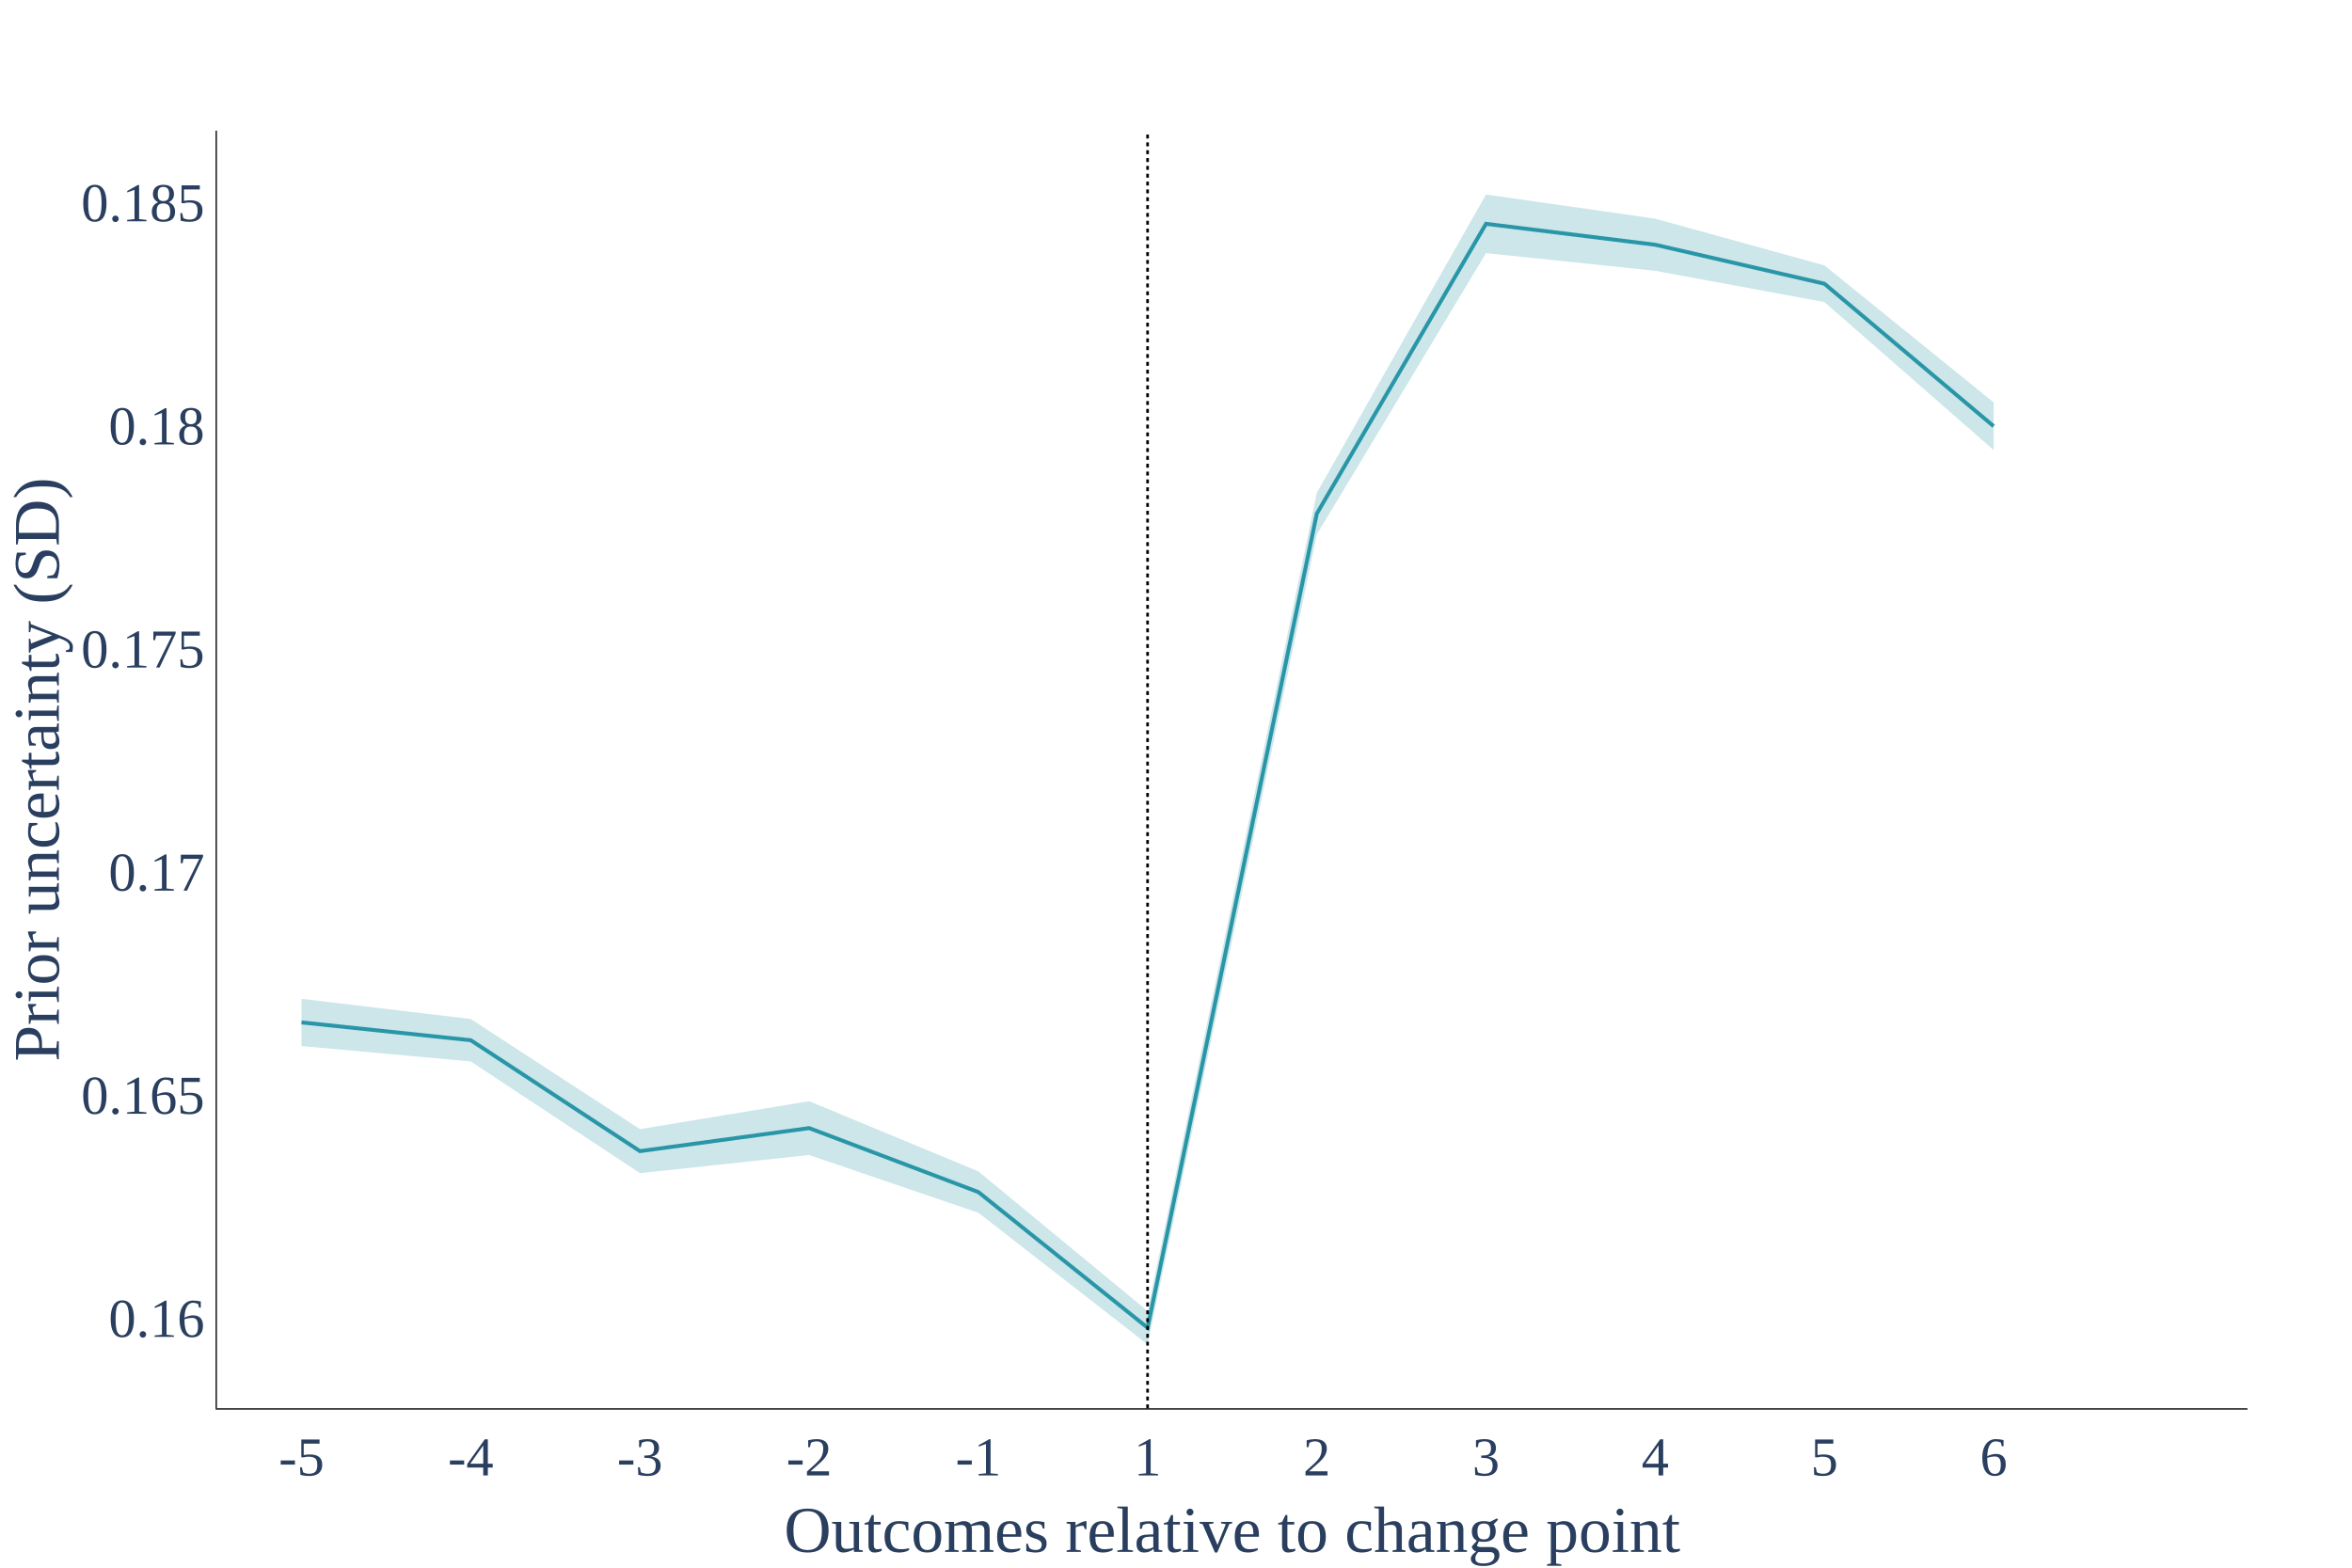
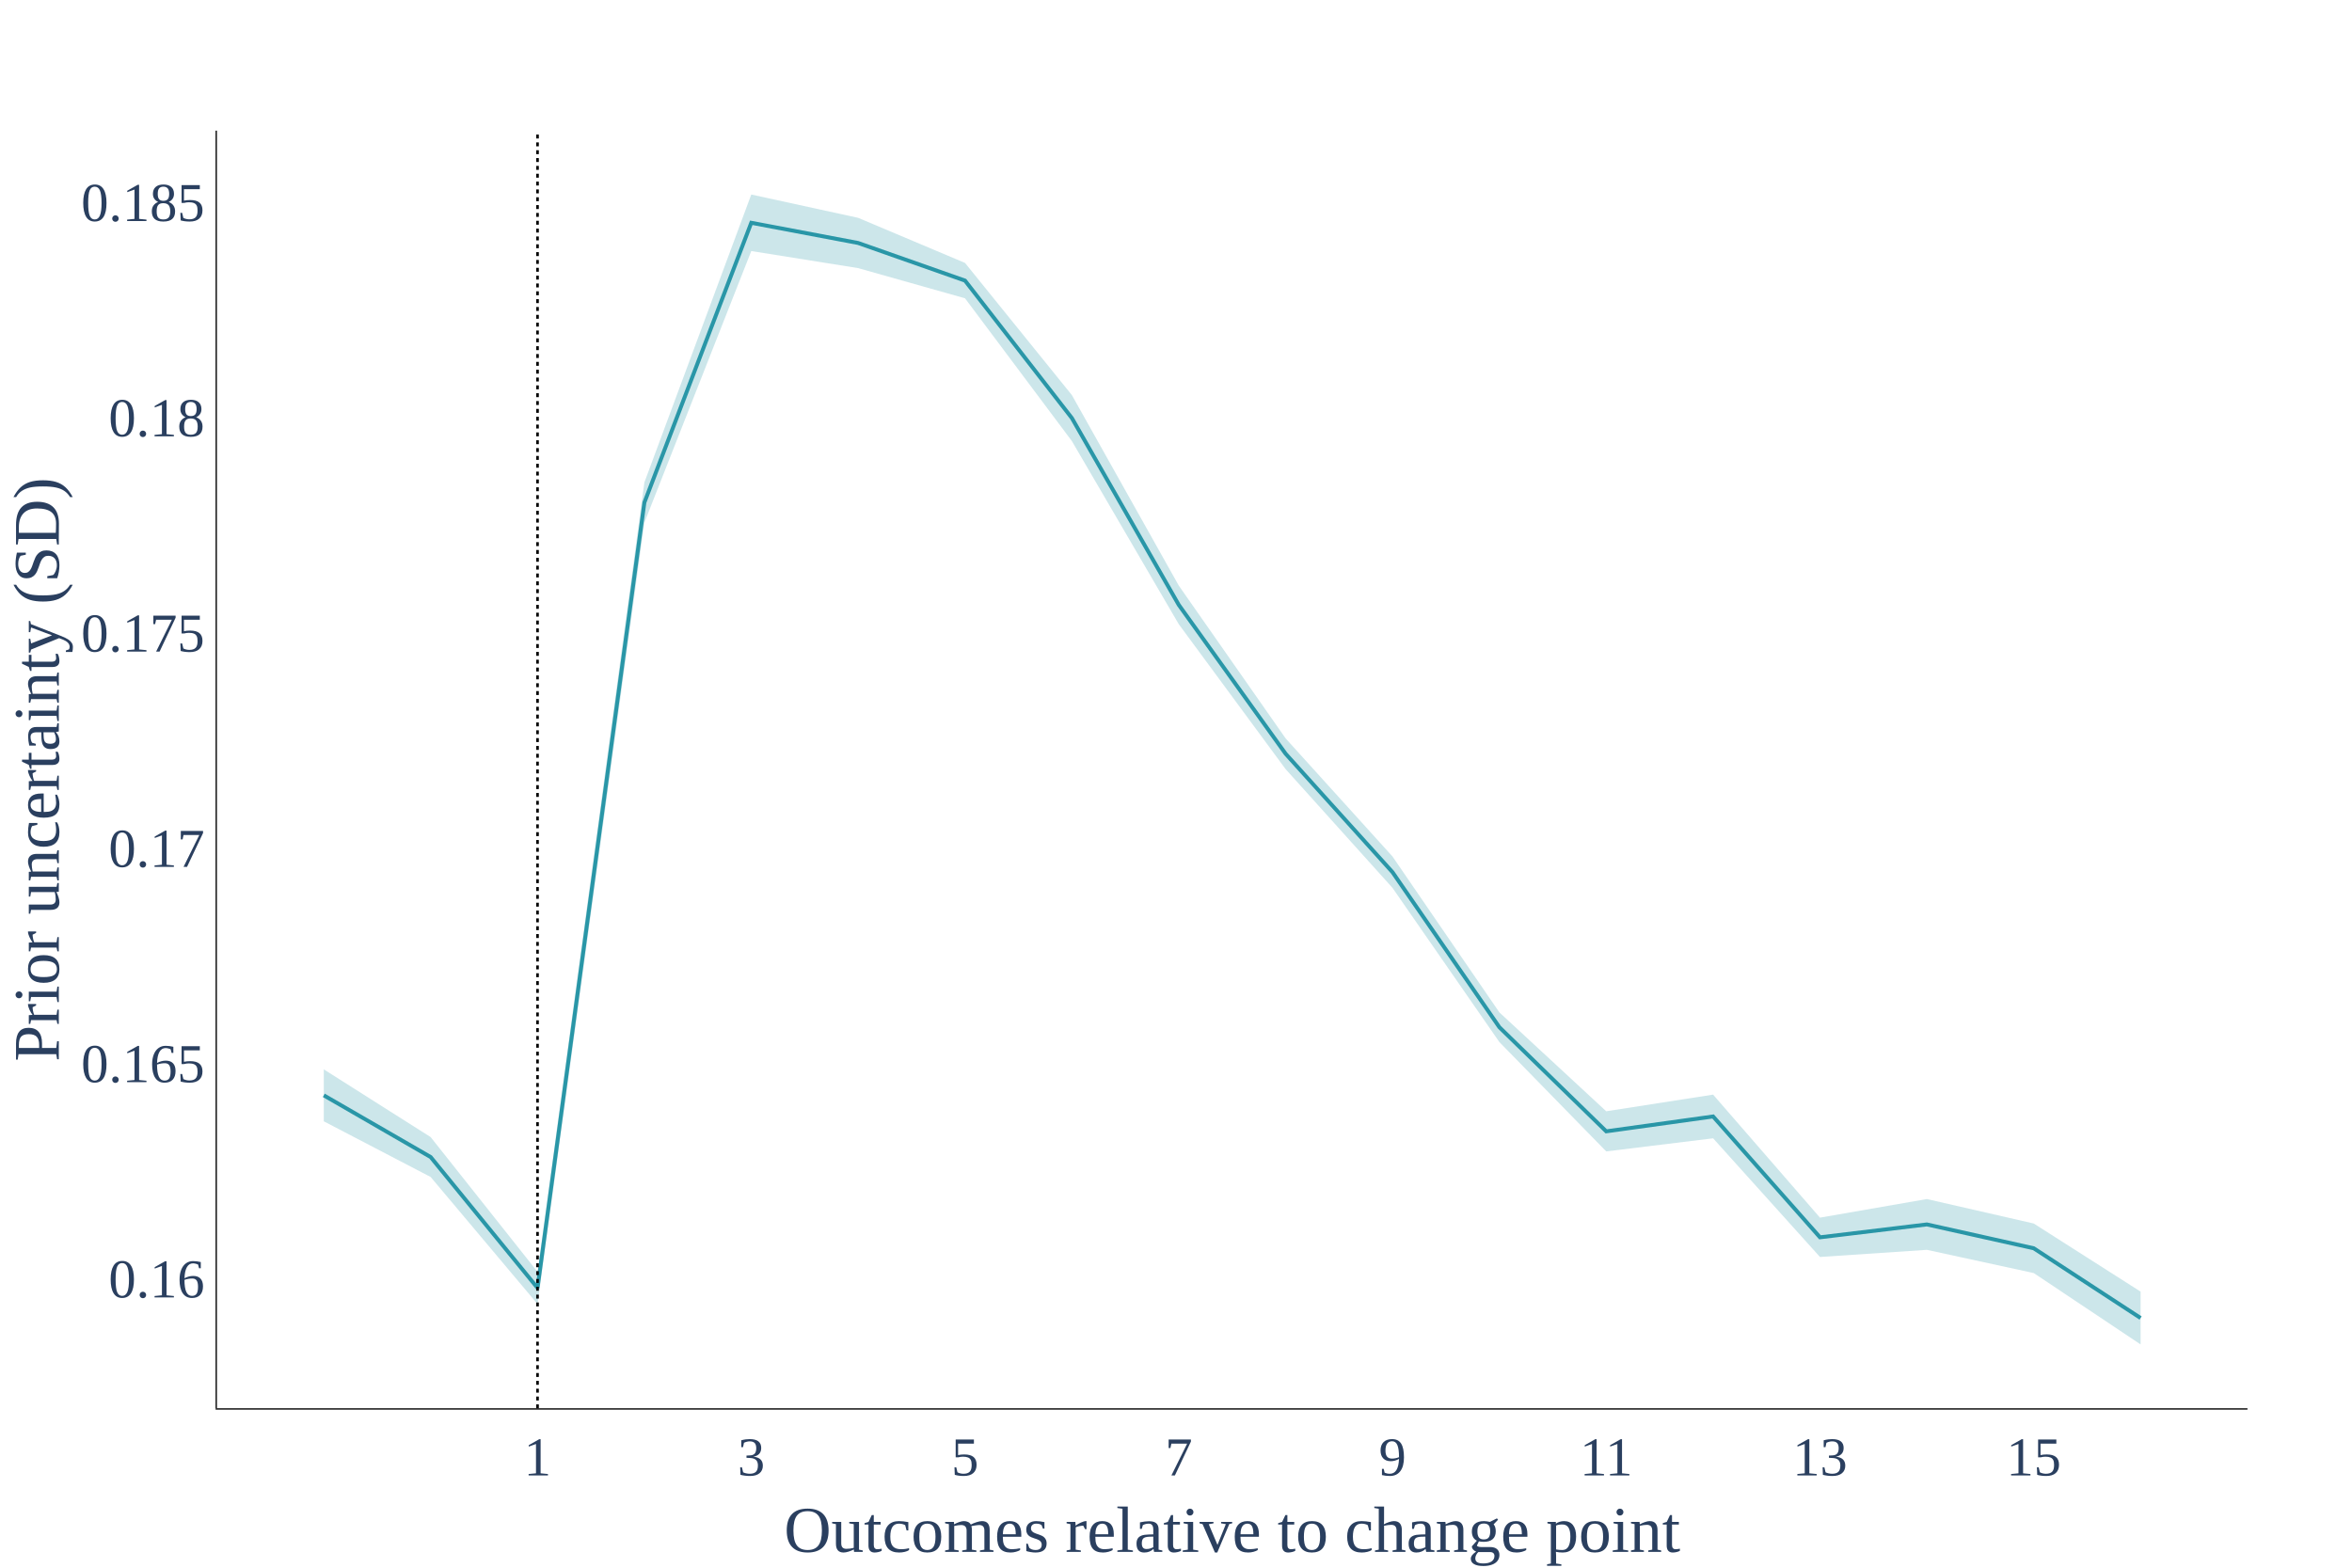
<svg xmlns="http://www.w3.org/2000/svg" class="main-svg" width="1800" height="1200" style="" viewBox="0 0 1800 1200">
  <rect x="0" y="0" width="1800" height="1200" style="fill: rgb(255, 255, 255); fill-opacity: 1;" />
-   <defs id="defs-049ade">
+   <defs id="defs-d19d36">
    <g class="clips">
-       <clipPath id="clip049adexyplot" class="plotclip">
+       <clipPath id="clipd19d36xyplot" class="plotclip">
        <rect width="1554" height="978" />
      </clipPath>
-       <clipPath class="axesclip" id="clip049adex">
+       <clipPath class="axesclip" id="clipd19d36x">
        <rect x="166" y="0" width="1554" height="1200" />
      </clipPath>
-       <clipPath class="axesclip" id="clip049adey">
+       <clipPath class="axesclip" id="clipd19d36y">
        <rect x="0" y="100" width="1800" height="978" />
      </clipPath>
-       <clipPath class="axesclip" id="clip049adexy">
+       <clipPath class="axesclip" id="clipd19d36xy">
        <rect x="166" y="100" width="1554" height="978" />
      </clipPath>
    </g>
    <g class="gradients" />
    <g class="patterns" />
  </defs>
  <g class="bglayer">
    <rect class="bg" x="166" y="100" width="1554" height="978" style="fill: rgb(255, 255, 255); fill-opacity: 1; stroke-width: 0;" />
  </g>
  <g class="layer-below">
    <g class="imagelayer" />
    <g class="shapelayer" />
  </g>
  <g class="cartesianlayer">
    <g class="subplot xy">
      <g class="layer-subplot">
        <g class="shapelayer" />
        <g class="imagelayer" />
      </g>
      <g class="minor-gridlayer">
        <g class="x" />
        <g class="y" />
      </g>
      <g class="gridlayer">
        <g class="x">
-           <path class="xgrid crisp" transform="translate(230.75,0)" d="M0,100v978" style="stroke: rgb(255, 255, 255); stroke-opacity: 1; stroke-width: 1px;" />
-           <path class="xgrid crisp" transform="translate(360.25,0)" d="M0,100v978" style="stroke: rgb(255, 255, 255); stroke-opacity: 1; stroke-width: 1px;" />
-           <path class="xgrid crisp" transform="translate(489.75,0)" d="M0,100v978" style="stroke: rgb(255, 255, 255); stroke-opacity: 1; stroke-width: 1px;" />
-           <path class="xgrid crisp" transform="translate(619.25,0)" d="M0,100v978" style="stroke: rgb(255, 255, 255); stroke-opacity: 1; stroke-width: 1px;" />
-           <path class="xgrid crisp" transform="translate(748.75,0)" d="M0,100v978" style="stroke: rgb(255, 255, 255); stroke-opacity: 1; stroke-width: 1px;" />
-           <path class="xgrid crisp" transform="translate(1007.75,0)" d="M0,100v978" style="stroke: rgb(255, 255, 255); stroke-opacity: 1; stroke-width: 1px;" />
-           <path class="xgrid crisp" transform="translate(1137.25,0)" d="M0,100v978" style="stroke: rgb(255, 255, 255); stroke-opacity: 1; stroke-width: 1px;" />
-           <path class="xgrid crisp" transform="translate(1266.75,0)" d="M0,100v978" style="stroke: rgb(255, 255, 255); stroke-opacity: 1; stroke-width: 1px;" />
-           <path class="xgrid crisp" transform="translate(1396.25,0)" d="M0,100v978" style="stroke: rgb(255, 255, 255); stroke-opacity: 1; stroke-width: 1px;" />
-           <path class="xgrid crisp" transform="translate(1525.75,0)" d="M0,100v978" style="stroke: rgb(255, 255, 255); stroke-opacity: 1; stroke-width: 1px;" />
+           <path class="xgrid crisp" transform="translate(574.95,0)" d="M0,100v978" style="stroke: rgb(255, 255, 255); stroke-opacity: 1; stroke-width: 1px;" />
+           <path class="xgrid crisp" transform="translate(738.53,0)" d="M0,100v978" style="stroke: rgb(255, 255, 255); stroke-opacity: 1; stroke-width: 1px;" />
+           <path class="xgrid crisp" transform="translate(902.11,0)" d="M0,100v978" style="stroke: rgb(255, 255, 255); stroke-opacity: 1; stroke-width: 1px;" />
+           <path class="xgrid crisp" transform="translate(1065.68,0)" d="M0,100v978" style="stroke: rgb(255, 255, 255); stroke-opacity: 1; stroke-width: 1px;" />
+           <path class="xgrid crisp" transform="translate(1229.26,0)" d="M0,100v978" style="stroke: rgb(255, 255, 255); stroke-opacity: 1; stroke-width: 1px;" />
+           <path class="xgrid crisp" transform="translate(1392.84,0)" d="M0,100v978" style="stroke: rgb(255, 255, 255); stroke-opacity: 1; stroke-width: 1px;" />
+           <path class="xgrid crisp" transform="translate(1556.42,0)" d="M0,100v978" style="stroke: rgb(255, 255, 255); stroke-opacity: 1; stroke-width: 1px;" />
        </g>
        <g class="y">
-           <path class="ygrid crisp" transform="translate(0,1008.62)" d="M166,0h1554" style="stroke: rgb(255, 255, 255); stroke-opacity: 1; stroke-width: 1px;" />
-           <path class="ygrid crisp" transform="translate(0,837.84)" d="M166,0h1554" style="stroke: rgb(255, 255, 255); stroke-opacity: 1; stroke-width: 1px;" />
-           <path class="ygrid crisp" transform="translate(0,667.05)" d="M166,0h1554" style="stroke: rgb(255, 255, 255); stroke-opacity: 1; stroke-width: 1px;" />
-           <path class="ygrid crisp" transform="translate(0,496.26)" d="M166,0h1554" style="stroke: rgb(255, 255, 255); stroke-opacity: 1; stroke-width: 1px;" />
-           <path class="ygrid crisp" transform="translate(0,325.47)" d="M166,0h1554" style="stroke: rgb(255, 255, 255); stroke-opacity: 1; stroke-width: 1px;" />
-           <path class="ygrid crisp" transform="translate(0,154.68)" d="M166,0h1554" style="stroke: rgb(255, 255, 255); stroke-opacity: 1; stroke-width: 1px;" />
+           <path class="ygrid crisp" transform="translate(0,978.44)" d="M166,0h1554" style="stroke: rgb(255, 255, 255); stroke-opacity: 1; stroke-width: 1px;" />
+           <path class="ygrid crisp" transform="translate(0,813.65)" d="M166,0h1554" style="stroke: rgb(255, 255, 255); stroke-opacity: 1; stroke-width: 1px;" />
+           <path class="ygrid crisp" transform="translate(0,648.85)" d="M166,0h1554" style="stroke: rgb(255, 255, 255); stroke-opacity: 1; stroke-width: 1px;" />
+           <path class="ygrid crisp" transform="translate(0,484.06)" d="M166,0h1554" style="stroke: rgb(255, 255, 255); stroke-opacity: 1; stroke-width: 1px;" />
+           <path class="ygrid crisp" transform="translate(0,319.27)" d="M166,0h1554" style="stroke: rgb(255, 255, 255); stroke-opacity: 1; stroke-width: 1px;" />
+           <path class="ygrid crisp" transform="translate(0,154.48)" d="M166,0h1554" style="stroke: rgb(255, 255, 255); stroke-opacity: 1; stroke-width: 1px;" />
        </g>
      </g>
      <g class="zerolinelayer">
-         <path class="xzl zl crisp" transform="translate(878.25,0)" d="M0,100v978" style="stroke: rgb(255, 255, 255); stroke-opacity: 1; stroke-width: 2px;" />
+         <path class="xzl zl crisp" transform="translate(411.37,0)" d="M0,100v978" style="stroke: rgb(255, 255, 255); stroke-opacity: 1; stroke-width: 2px;" />
      </g>
      <g class="layer-between">
        <g class="shapelayer" />
        <g class="imagelayer" />
      </g>
      <path class="xlines-below" />
      <path class="ylines-below" />
      <g class="overlines-below" />
      <g class="xaxislayer-below" />
      <g class="yaxislayer-below" />
      <g class="overaxes-below" />
      <g class="overplot">
-         <g class="xy" transform="translate(166,100)" clip-path="url(#clip049adexyplot)">
+         <g class="xy" transform="translate(166,100)" clip-path="url(#clipd19d36xyplot)">
          <g class="scatterlayer mlayer">
-             <g class="trace scatter trace32cfa4" style="stroke-miterlimit: 2; opacity: 1;">
+             <g class="trace scatter trace65593b" style="stroke-miterlimit: 2; opacity: 1;">
              <g class="fills">
                <g>
-                   <path class="js-fill" d="M64.75,700.69L194.25,712.48L323.75,797.99L453.25,784.12L582.75,828.3L712.25,929.1L841.75,309.17L971.25,93.73L1100.75,107.28L1230.25,131.22L1359.75,244.5L1359.75,208.01L1230.25,103.15L1100.75,67.39L971.25,48.9L841.75,277.25L712.25,903.53L582.75,796.65L453.25,742.92L323.75,764.3L194.25,680.01L64.75,664.56Z" style="fill: rgb(0, 130, 150); fill-opacity: 0.2; stroke-width: 0;" />
+                   <path class="js-fill" d="M81.79,758.31L163.58,800.94L245.37,898.19L327.16,300.03L408.95,92.16L490.74,105.23L572.53,128.33L654.32,237.63L736.11,377.77L817.89,488.75L899.68,579.62L981.47,697.64L1063.26,781.35L1145.05,771.33L1226.84,862.17L1308.63,856.69L1390.42,874.47L1472.21,929.1L1472.21,888.68L1390.42,836.54L1308.63,817.82L1226.84,832.06L1145.05,737.89L1063.26,750.63L981.47,674.93L899.68,555.59L817.89,465.2L736.11,348.22L654.32,202.43L572.53,101.25L490.74,66.74L408.95,48.9L327.16,269.24L245.37,873.52L163.58,770.39L81.79,718.55Z" style="fill: rgb(0, 130, 150); fill-opacity: 0.2; stroke-width: 0;" />
                </g>
              </g>
              <g class="errorbars" />
              <g class="lines">
-                 <path class="js-line" d="M64.75,700.69L194.25,712.48L323.75,797.99L453.25,784.12L582.75,828.3L712.25,929.1L841.75,309.17L971.25,93.73L1100.75,107.28L1230.25,131.22L1359.75,244.5L1359.75,208.01L1230.25,103.15L1100.75,67.39L971.25,48.9L841.75,277.25L712.25,903.53L582.75,796.65L453.25,742.92L323.75,764.3L194.25,680.01L64.75,664.56" style="vector-effect: none; fill: none; stroke: rgb(255, 255, 255); stroke-opacity: 0; stroke-width: 2px; opacity: 1;" />
+                 <path class="js-line" d="M81.79,758.31L163.58,800.94L245.37,898.19L327.16,300.03L408.95,92.16L490.74,105.23L572.53,128.33L654.32,237.63L736.11,377.77L817.89,488.75L899.68,579.62L981.47,697.64L1063.26,781.35L1145.05,771.33L1226.84,862.17L1308.63,856.69L1390.42,874.47L1472.21,929.1L1472.21,888.68L1390.42,836.54L1308.63,817.82L1226.84,832.06L1145.05,737.89L1063.26,750.63L981.47,674.93L899.68,555.59L817.89,465.2L736.11,348.22L654.32,202.43L572.53,101.25L490.74,66.74L408.95,48.9L327.16,269.24L245.37,873.52L163.58,770.39L81.79,718.55" style="vector-effect: none; fill: none; stroke: rgb(255, 255, 255); stroke-opacity: 0; stroke-width: 2px; opacity: 1;" />
              </g>
              <g class="points" />
              <g class="text" />
            </g>
-             <g class="trace scatter trace7f3a1d" style="stroke-miterlimit: 2; opacity: 1;">
+             <g class="trace scatter tracef30eb1" style="stroke-miterlimit: 2; opacity: 1;">
              <g class="fills" />
              <g class="errorbars" />
              <g class="lines">
-                 <path class="js-line" d="M64.75,682.62L194.25,696.25L323.75,781.15L453.25,763.52L582.75,812.48L712.25,916.31L841.75,293.21L971.25,71.32L1100.75,87.34L1230.25,117.19L1359.75,226.25" style="vector-effect: none; fill: none; stroke: rgb(0, 130, 150); stroke-opacity: 0.8; stroke-width: 3px; opacity: 1;" />
+                 <path class="js-line" d="M81.79,738.43L163.58,785.67L245.37,885.86L327.16,284.64L408.95,70.53L490.74,85.99L572.53,114.79L654.32,220.03L736.11,363L817.89,476.97L899.68,567.6L981.47,686.29L1063.26,765.99L1145.05,754.61L1226.84,847.11L1308.63,837.25L1390.42,855.5L1472.21,908.89" style="vector-effect: none; fill: none; stroke: rgb(0, 130, 150); stroke-opacity: 0.8; stroke-width: 3px; opacity: 1;" />
              </g>
              <g class="points" />
              <g class="text" />
            </g>
          </g>
        </g>
      </g>
      <path class="xlines-above crisp" d="M165,1078.5H1720" style="fill: none; stroke-width: 1px; stroke: rgb(0, 0, 0); stroke-opacity: 1;" />
      <path class="ylines-above crisp" d="M165.5,100V1078" style="fill: none; stroke-width: 1px; stroke: rgb(0, 0, 0); stroke-opacity: 1;" />
      <g class="overlines-above" />
      <g class="xaxislayer-above">
        <g class="xtick">
-           <text text-anchor="middle" x="0" y="1129.4" transform="translate(230.75,0)" style="font-family: 'Times New Roman'; font-size: 42px; fill: rgb(42, 63, 95); fill-opacity: 1; white-space: pre; opacity: 1;">-5</text>
+           <text text-anchor="middle" x="0" y="1129.4" transform="translate(411.37,0)" style="font-family: 'Times New Roman'; font-size: 42px; fill: rgb(42, 63, 95); fill-opacity: 1; white-space: pre; opacity: 1;">1</text>
        </g>
        <g class="xtick">
-           <text text-anchor="middle" x="0" y="1129.4" style="font-family: 'Times New Roman'; font-size: 42px; fill: rgb(42, 63, 95); fill-opacity: 1; white-space: pre; opacity: 1;" transform="translate(360.25,0)">-4</text>
+           <text text-anchor="middle" x="0" y="1129.4" style="font-family: 'Times New Roman'; font-size: 42px; fill: rgb(42, 63, 95); fill-opacity: 1; white-space: pre; opacity: 1;" transform="translate(574.95,0)">3</text>
        </g>
        <g class="xtick">
-           <text text-anchor="middle" x="0" y="1129.4" style="font-family: 'Times New Roman'; font-size: 42px; fill: rgb(42, 63, 95); fill-opacity: 1; white-space: pre; opacity: 1;" transform="translate(489.75,0)">-3</text>
+           <text text-anchor="middle" x="0" y="1129.4" style="font-family: 'Times New Roman'; font-size: 42px; fill: rgb(42, 63, 95); fill-opacity: 1; white-space: pre; opacity: 1;" transform="translate(738.53,0)">5</text>
        </g>
        <g class="xtick">
-           <text text-anchor="middle" x="0" y="1129.4" style="font-family: 'Times New Roman'; font-size: 42px; fill: rgb(42, 63, 95); fill-opacity: 1; white-space: pre; opacity: 1;" transform="translate(619.25,0)">-2</text>
+           <text text-anchor="middle" x="0" y="1129.4" style="font-family: 'Times New Roman'; font-size: 42px; fill: rgb(42, 63, 95); fill-opacity: 1; white-space: pre; opacity: 1;" transform="translate(902.11,0)">7</text>
        </g>
        <g class="xtick">
-           <text text-anchor="middle" x="0" y="1129.4" style="font-family: 'Times New Roman'; font-size: 42px; fill: rgb(42, 63, 95); fill-opacity: 1; white-space: pre; opacity: 1;" transform="translate(748.75,0)">-1</text>
+           <text text-anchor="middle" x="0" y="1129.4" style="font-family: 'Times New Roman'; font-size: 42px; fill: rgb(42, 63, 95); fill-opacity: 1; white-space: pre; opacity: 1;" transform="translate(1065.68,0)">9</text>
        </g>
        <g class="xtick">
-           <text text-anchor="middle" x="0" y="1129.4" style="font-family: 'Times New Roman'; font-size: 42px; fill: rgb(42, 63, 95); fill-opacity: 1; white-space: pre; opacity: 1;" transform="translate(878.25,0)">1</text>
+           <text text-anchor="middle" x="0" y="1129.4" style="font-family: 'Times New Roman'; font-size: 42px; fill: rgb(42, 63, 95); fill-opacity: 1; white-space: pre; opacity: 1;" transform="translate(1229.26,0)">11</text>
        </g>
        <g class="xtick">
-           <text text-anchor="middle" x="0" y="1129.4" style="font-family: 'Times New Roman'; font-size: 42px; fill: rgb(42, 63, 95); fill-opacity: 1; white-space: pre; opacity: 1;" transform="translate(1007.75,0)">2</text>
+           <text text-anchor="middle" x="0" y="1129.4" style="font-family: 'Times New Roman'; font-size: 42px; fill: rgb(42, 63, 95); fill-opacity: 1; white-space: pre; opacity: 1;" transform="translate(1392.84,0)">13</text>
        </g>
        <g class="xtick">
-           <text text-anchor="middle" x="0" y="1129.4" style="font-family: 'Times New Roman'; font-size: 42px; fill: rgb(42, 63, 95); fill-opacity: 1; white-space: pre; opacity: 1;" transform="translate(1137.25,0)">3</text>
-         </g>
-         <g class="xtick">
-           <text text-anchor="middle" x="0" y="1129.4" style="font-family: 'Times New Roman'; font-size: 42px; fill: rgb(42, 63, 95); fill-opacity: 1; white-space: pre; opacity: 1;" transform="translate(1266.75,0)">4</text>
-         </g>
-         <g class="xtick">
-           <text text-anchor="middle" x="0" y="1129.4" style="font-family: 'Times New Roman'; font-size: 42px; fill: rgb(42, 63, 95); fill-opacity: 1; white-space: pre; opacity: 1;" transform="translate(1396.25,0)">5</text>
-         </g>
-         <g class="xtick">
-           <text text-anchor="middle" x="0" y="1129.4" style="font-family: 'Times New Roman'; font-size: 42px; fill: rgb(42, 63, 95); fill-opacity: 1; white-space: pre; opacity: 1;" transform="translate(1525.75,0)">6</text>
+           <text text-anchor="middle" x="0" y="1129.4" style="font-family: 'Times New Roman'; font-size: 42px; fill: rgb(42, 63, 95); fill-opacity: 1; white-space: pre; opacity: 1;" transform="translate(1556.42,0)">15</text>
        </g>
      </g>
      <g class="yaxislayer-above">
        <g class="ytick">
-           <text text-anchor="end" x="156.6" y="14.7" transform="translate(0,1008.62)" style="font-family: 'Times New Roman'; font-size: 42px; fill: rgb(42, 63, 95); fill-opacity: 1; white-space: pre; opacity: 1;">0.16</text>
+           <text text-anchor="end" x="156.6" y="14.7" transform="translate(0,978.44)" style="font-family: 'Times New Roman'; font-size: 42px; fill: rgb(42, 63, 95); fill-opacity: 1; white-space: pre; opacity: 1;">0.16</text>
        </g>
        <g class="ytick">
-           <text text-anchor="end" x="156.6" y="14.7" style="font-family: 'Times New Roman'; font-size: 42px; fill: rgb(42, 63, 95); fill-opacity: 1; white-space: pre; opacity: 1;" transform="translate(0,837.84)">0.165</text>
+           <text text-anchor="end" x="156.6" y="14.7" style="font-family: 'Times New Roman'; font-size: 42px; fill: rgb(42, 63, 95); fill-opacity: 1; white-space: pre; opacity: 1;" transform="translate(0,813.65)">0.165</text>
        </g>
        <g class="ytick">
-           <text text-anchor="end" x="156.6" y="14.7" style="font-family: 'Times New Roman'; font-size: 42px; fill: rgb(42, 63, 95); fill-opacity: 1; white-space: pre; opacity: 1;" transform="translate(0,667.05)">0.17</text>
+           <text text-anchor="end" x="156.6" y="14.7" style="font-family: 'Times New Roman'; font-size: 42px; fill: rgb(42, 63, 95); fill-opacity: 1; white-space: pre; opacity: 1;" transform="translate(0,648.85)">0.17</text>
        </g>
        <g class="ytick">
-           <text text-anchor="end" x="156.6" y="14.7" style="font-family: 'Times New Roman'; font-size: 42px; fill: rgb(42, 63, 95); fill-opacity: 1; white-space: pre; opacity: 1;" transform="translate(0,496.26)">0.175</text>
+           <text text-anchor="end" x="156.6" y="14.7" style="font-family: 'Times New Roman'; font-size: 42px; fill: rgb(42, 63, 95); fill-opacity: 1; white-space: pre; opacity: 1;" transform="translate(0,484.06)">0.175</text>
        </g>
        <g class="ytick">
-           <text text-anchor="end" x="156.6" y="14.7" style="font-family: 'Times New Roman'; font-size: 42px; fill: rgb(42, 63, 95); fill-opacity: 1; white-space: pre; opacity: 1;" transform="translate(0,325.47)">0.18</text>
+           <text text-anchor="end" x="156.6" y="14.7" style="font-family: 'Times New Roman'; font-size: 42px; fill: rgb(42, 63, 95); fill-opacity: 1; white-space: pre; opacity: 1;" transform="translate(0,319.27)">0.18</text>
        </g>
        <g class="ytick">
-           <text text-anchor="end" x="156.6" y="14.7" style="font-family: 'Times New Roman'; font-size: 42px; fill: rgb(42, 63, 95); fill-opacity: 1; white-space: pre; opacity: 1;" transform="translate(0,154.68)">0.185</text>
+           <text text-anchor="end" x="156.6" y="14.7" style="font-family: 'Times New Roman'; font-size: 42px; fill: rgb(42, 63, 95); fill-opacity: 1; white-space: pre; opacity: 1;" transform="translate(0,154.48)">0.185</text>
        </g>
      </g>
      <g class="overaxes-above" />
    </g>
  </g>
  <g class="polarlayer" />
  <g class="smithlayer" />
  <g class="ternarylayer" />
  <g class="geolayer" />
  <g class="funnelarealayer" />
  <g class="pielayer" />
  <g class="iciclelayer" />
  <g class="treemaplayer" />
  <g class="sunburstlayer" />
  <g class="glimages" />
-   <defs id="topdefs-049ade">
+   <defs id="topdefs-d19d36">
    <g class="clips" />
  </defs>
  <g class="layer-above">
    <g class="imagelayer" />
    <g class="shapelayer">
-       <g class="shape-group" data-index="0" clip-path="url(#clip049adex)">
-         <path data-index="0" fill-rule="evenodd" d="M878.25,1078L878.25,100" style="opacity: 1; stroke: rgb(0, 0, 0); stroke-opacity: 1; fill: rgb(0, 0, 0); fill-opacity: 0; stroke-dasharray: 3px, 3px; stroke-width: 2px;" />
+       <g class="shape-group" data-index="0" clip-path="url(#clipd19d36x)">
+         <path data-index="0" fill-rule="evenodd" d="M411.37,1078L411.37,100" style="opacity: 1; stroke: rgb(0, 0, 0); stroke-opacity: 1; fill: rgb(0, 0, 0); fill-opacity: 0; stroke-dasharray: 3px, 3px; stroke-width: 2px;" />
      </g>
    </g>
  </g>
  <g class="infolayer">
    <g class="g-gtitle" />
    <g class="g-xtitle">
      <text class="xtitle" x="943" y="1187.906" text-anchor="middle" style="opacity: 1; font-family: 'Times New Roman'; font-size: 50px; fill: rgb(42, 63, 95); fill-opacity: 1; white-space: pre;">Outcomes relative to change point</text>
    </g>
    <g class="g-ytitle" transform="translate(14.90625,0)">
      <text class="ytitle" transform="rotate(-90,30.09375,589)" x="30.094" y="589" text-anchor="middle" style="opacity: 1; font-family: 'Times New Roman'; font-size: 50px; fill: rgb(42, 63, 95); fill-opacity: 1; white-space: pre;">Prior uncertainty (SD)</text>
    </g>
  </g>
</svg>
